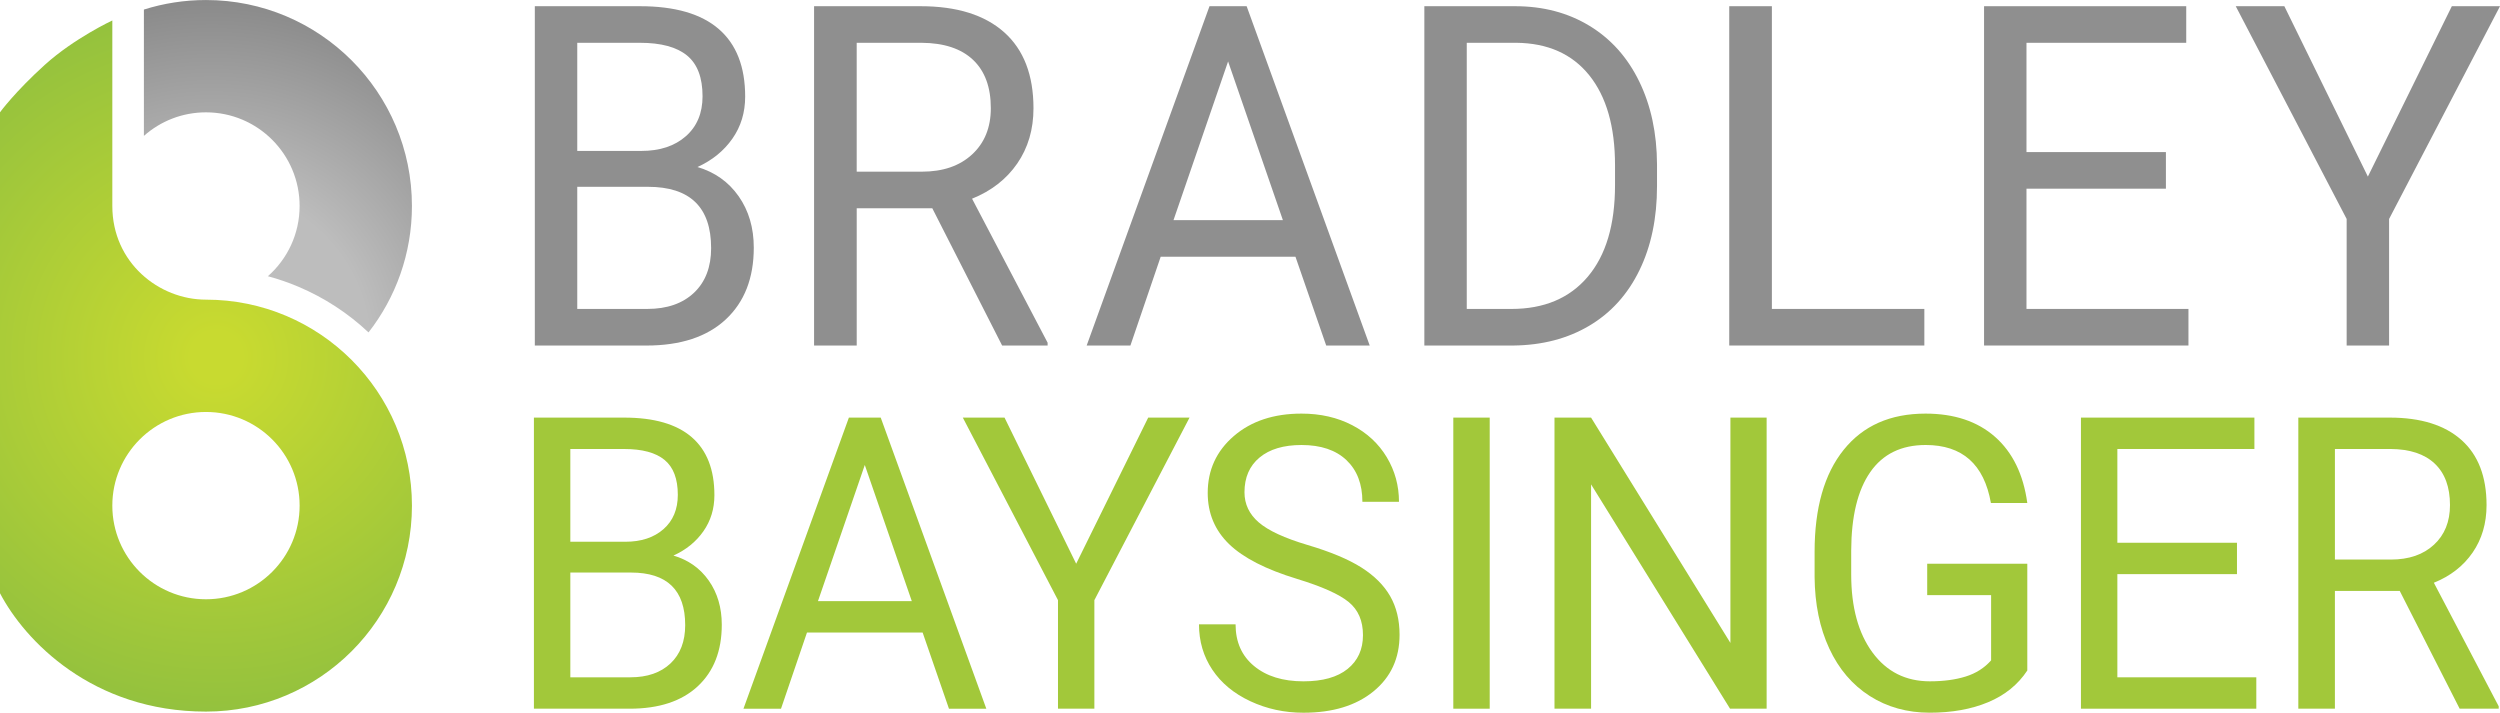
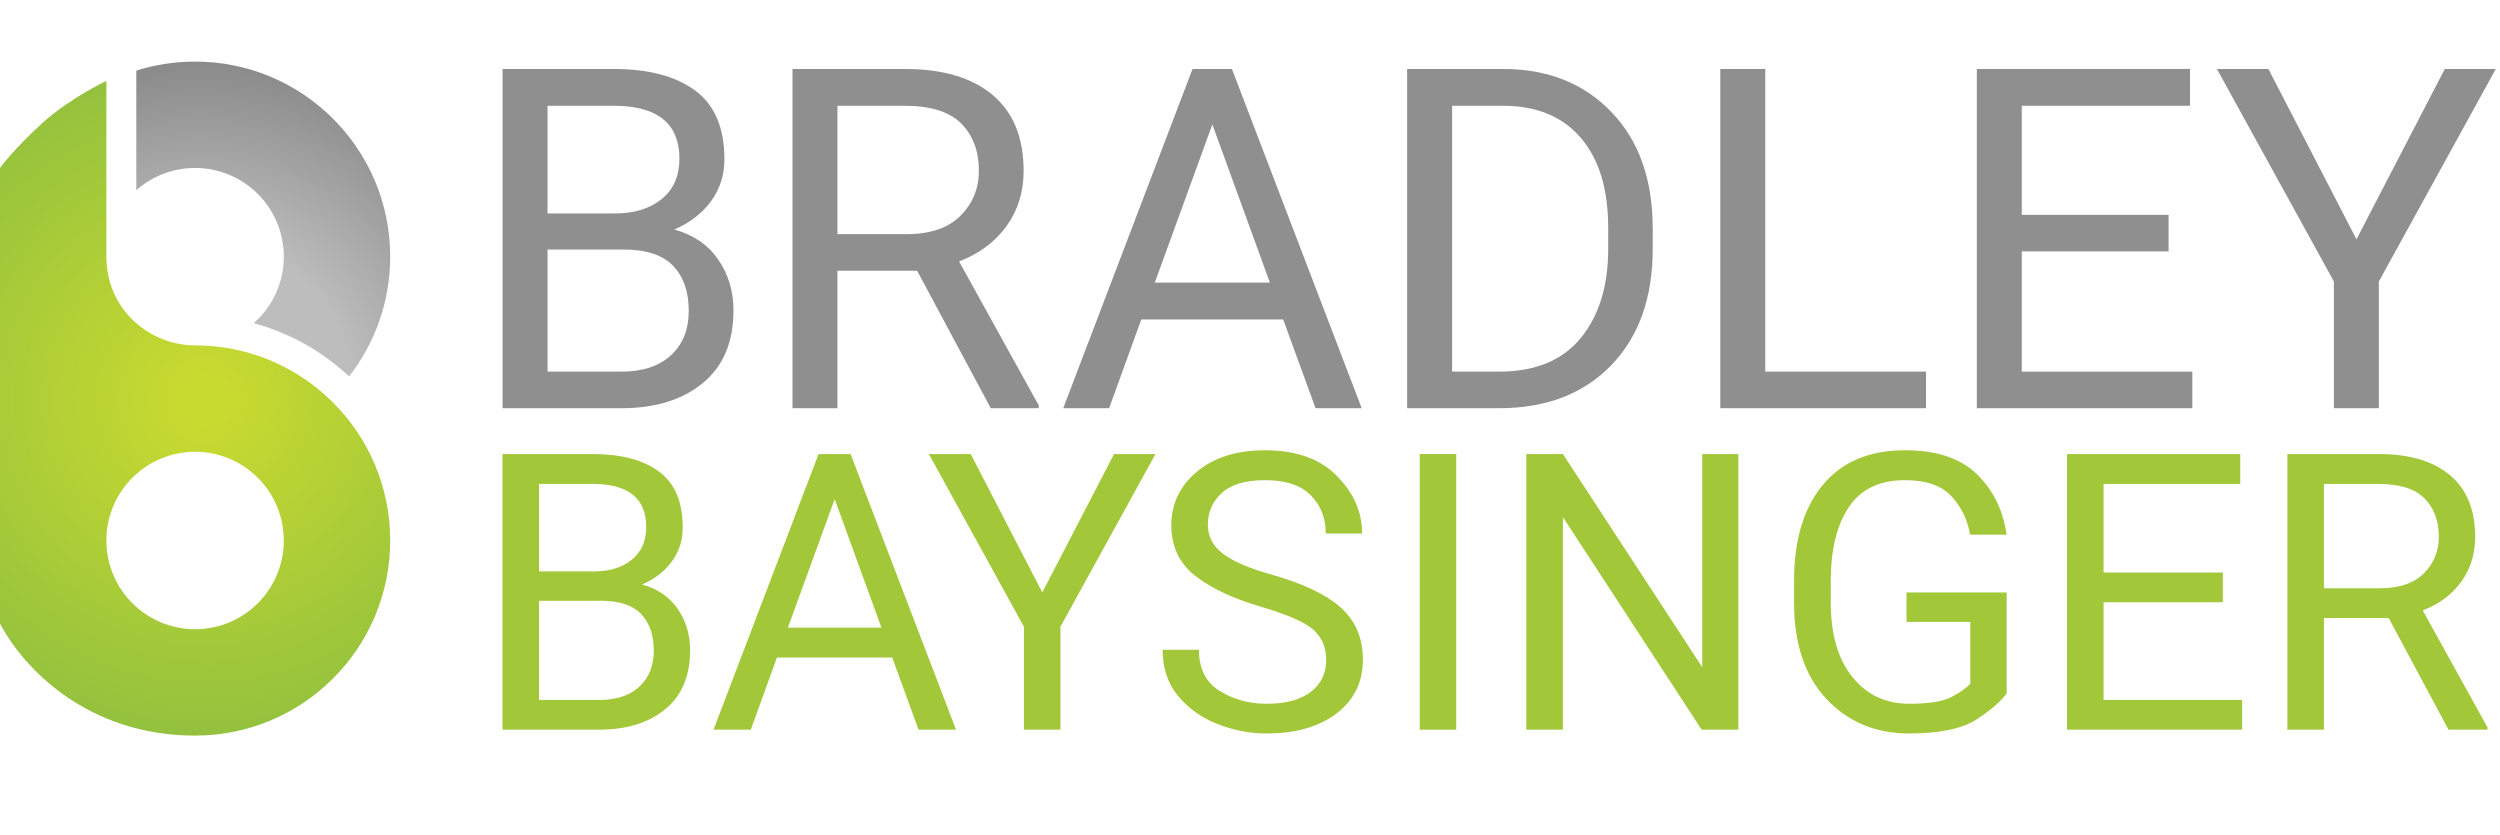
- <svg xmlns="http://www.w3.org/2000/svg" id="a" width="27.57in" height="7.86in" viewBox="0 0 1985.09 565.89">
+ <svg xmlns="http://www.w3.org/2000/svg" id="a" width="29.11in" height="9.72in" viewBox="0 0 2095.64 699.74">
  <defs>
-     <radialGradient id="b" cx="168.22" cy="292.39" fx="168.22" fy="292.39" r="284.16" gradientTransform="translate(0 567.94) scale(1 -1)" gradientUnits="userSpaceOnUse">
+     <radialGradient id="b" cx="168.2" cy="551.21" fx="168.2" fy="551.21" r="284.16" gradientTransform="translate(.02 -224.03)" gradientUnits="userSpaceOnUse">
      <stop offset=".44" stop-color="#bdbdbd" />
      <stop offset="1" stop-color="#878787" />
    </radialGradient>
-     <radialGradient id="c" cx="171.74" cy="284.39" fx="171.74" fy="284.39" r="285.32" gradientTransform="translate(0 567.94) scale(1 -1)" gradientUnits="userSpaceOnUse">
+     <radialGradient id="c" cx="171.72" cy="559.21" fx="171.72" fy="559.21" r="285.32" gradientTransform="translate(.02 -224.03)" gradientUnits="userSpaceOnUse">
      <stop offset=".07" stop-color="#c8da30" />
      <stop offset="1" stop-color="#93c13e" />
    </radialGradient>
  </defs>
-   <path d="M292.62,263.92c-16.33-15.34-35.02-27.53-55.65-36.26-7.93-3.36-16.02-6.13-24.26-8.35,15.44-13.62,25.19-33.55,25.19-55.77,0-41.07-33.3-74.36-74.36-74.36-18.91,0-36.16,7.07-49.28,18.7V7.57c15.55-4.91,32.1-7.57,49.28-7.57,90.32,0,163.55,73.23,163.55,163.55,0,37.85-12.88,72.67-34.47,100.38h0Z" fill="url(#b)" />
-   <path d="M237.91,401.46c0,41.07-33.3,74.36-74.36,74.36s-74.36-33.29-74.36-74.36,33.3-74.36,74.36-74.36,74.36,33.3,74.36,74.36ZM327.1,401.46c0-90.32-73.23-163.55-163.55-163.55-37.42,0-74.36-29.42-74.36-74.36V16.22s-30.2,14.11-53.51,35.15C11.9,72.84,0,89.15,0,89.15v381.87c19.6,37.47,73.23,93.99,163.55,93.99s163.55-73.23,163.55-163.55h0Z" fill="url(#c)" />
-   <path d="M423.95,562.71v-231.14h71.65c23.78,0,41.67,5.18,53.67,15.56,11.99,10.38,17.99,25.71,17.99,46.04,0,10.79-2.91,20.34-8.74,28.65-5.81,8.3-13.74,14.74-23.78,19.29,11.84,3.48,21.21,10.13,28.08,19.92,6.86,9.79,10.3,21.45,10.3,35.01,0,20.74-6.37,37.04-19.11,48.89-12.75,11.85-30.76,17.78-54.05,17.78h-76.01ZM452.86,430.15h43.66c12.64,0,22.76-3.34,30.32-10.02,7.58-6.67,11.37-15.75,11.37-27.21,0-12.72-3.51-21.98-10.54-27.76-7.02-5.78-17.71-8.66-32.06-8.66h-42.75v73.66ZM452.86,454.6v83.18h47.72c13.43,0,24.04-3.67,31.83-11.03,7.77-7.36,11.66-17.49,11.66-30.4,0-27.84-14.36-41.75-43.06-41.75h-48.16Z" fill="#a2c83a" />
-   <path d="M732.59,502.23h-91.82l-20.62,60.49h-29.81l83.7-231.14h25.29l83.84,231.14h-29.66l-20.91-60.49ZM649.49,477.3h74.51l-37.32-108.11-37.19,108.11Z" fill="#a2c83a" />
-   <path d="M854.52,447.61l57.19-116.04h32.83l-75.57,144.94v86.2h-28.89v-86.2l-75.57-144.94h33.12l56.9,116.04Z" fill="#a2c83a" />
-   <path d="M1030.02,459.68c-24.79-7.52-42.84-16.76-54.12-27.7-11.28-10.96-16.93-24.47-16.93-40.57,0-18.19,6.89-33.25,20.69-45.16,13.8-11.9,31.74-17.85,53.81-17.85,15.06,0,28.48,3.07,40.27,9.21,11.78,6.13,20.91,14.61,27.4,25.41,6.47,10.79,9.7,22.6,9.7,35.4h-29.05c0-14.02-4.21-25.04-12.64-33.06-8.43-8.02-20.33-12.03-35.68-12.03-14.25,0-25.36,3.31-33.34,9.94s-11.97,15.82-11.97,27.59c0,9.44,3.79,17.43,11.37,23.94,7.58,6.53,20.47,12.48,38.68,17.9,18.22,5.4,32.46,11.36,42.75,17.87,10.29,6.51,17.91,14.11,22.89,22.79,4.96,8.68,7.45,18.89,7.45,30.63,0,18.73-6.92,33.73-20.78,45.02-13.84,11.27-32.36,16.9-55.54,16.9-15.04,0-29.11-3.04-42.15-9.13-13.04-6.09-23.11-14.42-30.18-25s-10.61-22.6-10.61-36.05h29.05c0,13.98,4.89,25.01,14.68,33.1,9.78,8.09,22.84,12.15,39.21,12.15,15.25,0,26.94-3.28,35.08-9.85,8.12-6.56,12.19-15.5,12.19-26.83s-3.76-20.08-11.3-26.27c-7.52-6.19-21.18-12.31-40.93-18.34Z" fill="#a2c83a" />
-   <path d="M1182.88,562.71h-28.9v-231.14h28.9v231.14Z" fill="#a2c83a" />
-   <path d="M1402.77,562.71h-29.05l-110.35-178.12v178.12h-29.05v-231.14h29.05l110.64,178.91v-178.91h28.76v231.14Z" fill="#a2c83a" />
-   <path d="M1609.74,532.39c-7.42,11.22-17.78,19.61-31.08,25.16-13.3,5.56-28.77,8.34-46.44,8.34s-33.72-4.42-47.56-13.26c-13.84-8.84-24.56-21.4-32.14-37.7-7.58-16.3-11.47-35.2-11.66-56.68v-20.15c0-34.83,7.7-61.82,23.11-80.97,15.4-19.16,37.04-28.73,64.95-28.73,22.87,0,41.28,6.16,55.25,18.48,13.95,12.34,22.46,29.83,25.58,52.48h-28.9c-5.41-30.7-22.67-46.04-51.78-46.04-19.36,0-34.04,7.17-44.02,21.53-10,14.36-15.03,35.14-15.13,62.36v18.91c0,25.96,5.62,46.58,16.86,61.89,11.24,15.31,26.45,22.96,45.6,22.96,10.84,0,20.33-1.27,28.45-3.81,8.14-2.53,14.85-6.81,20.18-12.82v-51.81h-50.74v-24.92h79.48v84.78Z" fill="#a2c83a" />
-   <path d="M1776.24,455.86h-94.98v81.93h110.33v24.92h-139.24v-231.14h137.73v24.92h-108.82v74.45h94.98v24.92Z" fill="#a2c83a" />
-   <path d="M1905.49,469.21h-51.49v93.5h-29.05v-231.14h72.56c24.67,0,43.67,5.93,56.97,17.78,13.29,11.85,19.93,29.09,19.93,51.75,0,14.4-3.69,26.94-11.06,37.63s-17.63,18.67-30.78,23.97l51.49,98.11v1.9h-31.01l-47.56-93.5ZM1854.01,444.29h44.4c14.36,0,25.77-3.92,34.25-11.78,8.49-7.84,12.72-18.34,12.72-31.48,0-14.31-4.04-25.29-12.12-32.93-8.08-7.64-19.74-11.5-34.99-11.61h-44.26v87.79Z" fill="#a2c83a" />
-   <path d="M424.67,274.33V4.91h83.51c27.72,0,48.59,6.04,62.55,18.13,13.99,12.09,20.96,29.98,20.96,53.67,0,12.58-3.37,23.72-10.16,33.4-6.79,9.69-16.04,17.18-27.72,22.49,13.79,4.07,24.7,11.81,32.72,23.23,7.99,11.41,12,25.01,12,40.8,0,24.18-7.43,43.18-22.27,57-14.87,13.82-35.86,20.72-62.99,20.72h-88.6ZM458.36,119.82h50.87c14.75,0,26.52-3.89,35.36-11.68,8.84-7.79,13.26-18.36,13.26-31.71,0-14.84-4.1-25.63-12.29-32.36-8.2-6.73-20.64-10.11-37.38-10.11h-49.82v85.86ZM458.36,148.31v96.97h55.61c15.66,0,28.04-4.29,37.11-12.86,9.04-8.57,13.58-20.39,13.58-35.44,0-32.44-16.71-48.67-50.17-48.67h-56.14Z" fill="#8f8f8f" />
-   <path d="M740.26,165.34h-60v108.99h-33.86V4.91h84.57c28.77,0,50.9,6.91,66.41,20.72,15.48,13.82,23.24,33.93,23.24,60.32,0,16.78-4.3,31.4-12.89,43.86-8.61,12.46-20.56,21.77-35.88,27.94l60,114.36v2.22h-36.13l-55.45-108.99ZM680.25,136.29h51.76c16.73,0,30.03-4.57,39.91-13.72,9.88-9.15,14.83-21.38,14.83-36.7,0-16.68-4.71-29.47-14.12-38.37-9.41-8.91-23.02-13.41-40.79-13.54h-51.59v102.33Z" fill="#8f8f8f" />
-   <path d="M1028.65,203.83h-107.02l-24.04,70.5h-34.73L960.39,4.91h29.49l97.72,269.43h-34.55l-24.4-70.5ZM931.8,174.78h86.86l-43.51-126.02-43.35,126.02Z" fill="#8f8f8f" />
-   <path d="M1130.98,274.33V4.91h72.12c22.22,0,41.87,5.18,58.95,15.54,17.08,10.36,30.26,25.11,39.56,44.23,9.31,19.12,14.01,41.08,14.12,65.88v17.21c0,25.41-4.64,47.68-13.95,66.8-9.29,19.12-22.57,33.8-39.82,44.04-17.25,10.24-37.35,15.48-60.27,15.73h-70.72ZM1164.66,33.96v211.33h35.45c25.96,0,46.17-8.52,60.62-25.56,14.44-17.03,21.66-41.3,21.66-72.79v-15.75c0-30.62-6.81-54.42-20.43-71.4-13.63-16.98-32.96-25.59-58-25.84h-39.29Z" fill="#8f8f8f" />
-   <path d="M1406.94,245.28h121.06v29.05h-154.92V4.91h33.86v240.38Z" fill="#8f8f8f" />
-   <path d="M1719.81,149.8h-110.71v95.48h128.61v29.05h-162.3V4.91h160.54v29.05h-126.85v86.78h110.71v29.06Z" fill="#8f8f8f" />
-   <path d="M1880.18,140.18L1946.85,4.91h38.24l-88.07,168.94v100.48h-33.69v-100.48L1775.26,4.91h38.59l66.32,135.27Z" fill="#8f8f8f" />
+   <path d="M292.61,315.53c-16.33-15.34-35.02-27.53-55.65-36.26-7.93-3.36-16.02-6.13-24.26-8.35,15.44-13.62,25.19-33.55,25.19-55.77,0-41.07-33.3-74.36-74.36-74.36-18.91,0-36.16,7.07-49.28,18.7V59.19c15.55-4.91,32.1-7.57,49.28-7.57,90.32,0,163.55,73.23,163.55,163.55,0,37.85-12.88,72.67-34.47,100.38h0Z" fill="url(#b)" />
+   <path d="M237.9,453.07c0,41.07-33.3,74.36-74.36,74.36s-74.36-33.29-74.36-74.36,33.3-74.36,74.36-74.36,74.36,33.3,74.36,74.36h0ZM327.09,453.07c0-90.32-73.23-163.55-163.55-163.55-37.42,0-74.36-29.42-74.36-74.36V67.84s-30.2,14.11-53.51,35.15C11.9,124.46,0,140.77,0,140.77v381.86c19.6,37.47,73.23,93.99,163.55,93.99s163.55-73.23,163.55-163.55h0Z" fill="url(#c)" />
+   <text transform="translate(388.28 342.19)" fill="#8f8f8f" font-family="Roboto-Regular, Roboto" font-size="400">
+     <tspan x="0" y="0" letter-spacing="-.01em">B</tspan>
+     <tspan x="243.02" y="0" letter-spacing=".02em">R</tspan>
+     <tspan x="497.31" y="0">ADL</tspan>
+     <tspan x="1235.79" y="0" letter-spacing="0em">E</tspan>
+     <tspan x="1467.13" y="0">Y</tspan>
+   </text>
+   <text transform="translate(394.42 611.66)" fill="#a2c83a" font-family="Roboto-Regular, Roboto" font-size="325">
+     <tspan x="0" y="0" letter-spacing="0em">B</tspan>
+     <tspan x="199.08" y="0" letter-spacing="-.09em">A</tspan>
+     <tspan x="381.84" y="0" letter-spacing="-.03em">Y</tspan>
+     <tspan x="567.28" y="0" letter-spacing=".02em">S</tspan>
+     <tspan x="766.59" y="0" letter-spacing=".01em">I</tspan>
+     <tspan x="858.24" y="0">NGER</tspan>
+   </text>
</svg>
